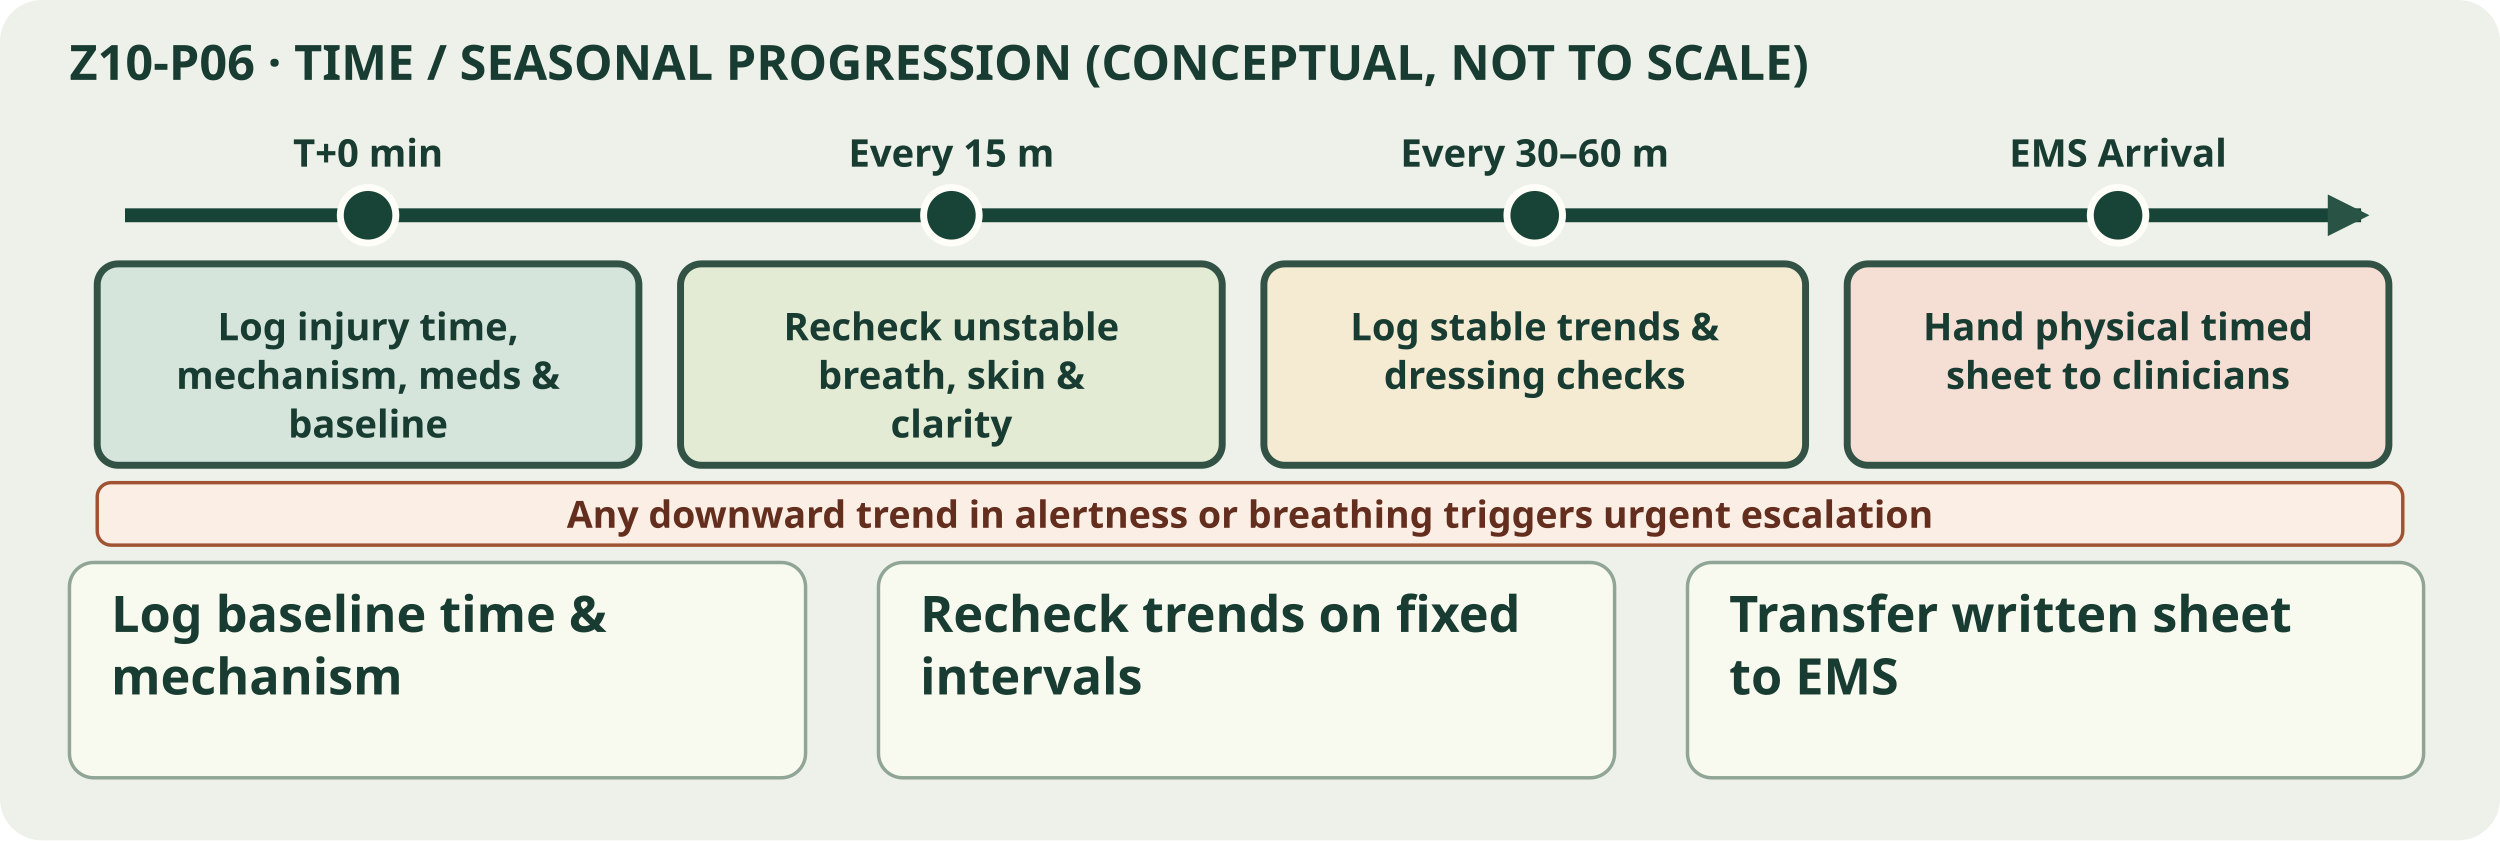
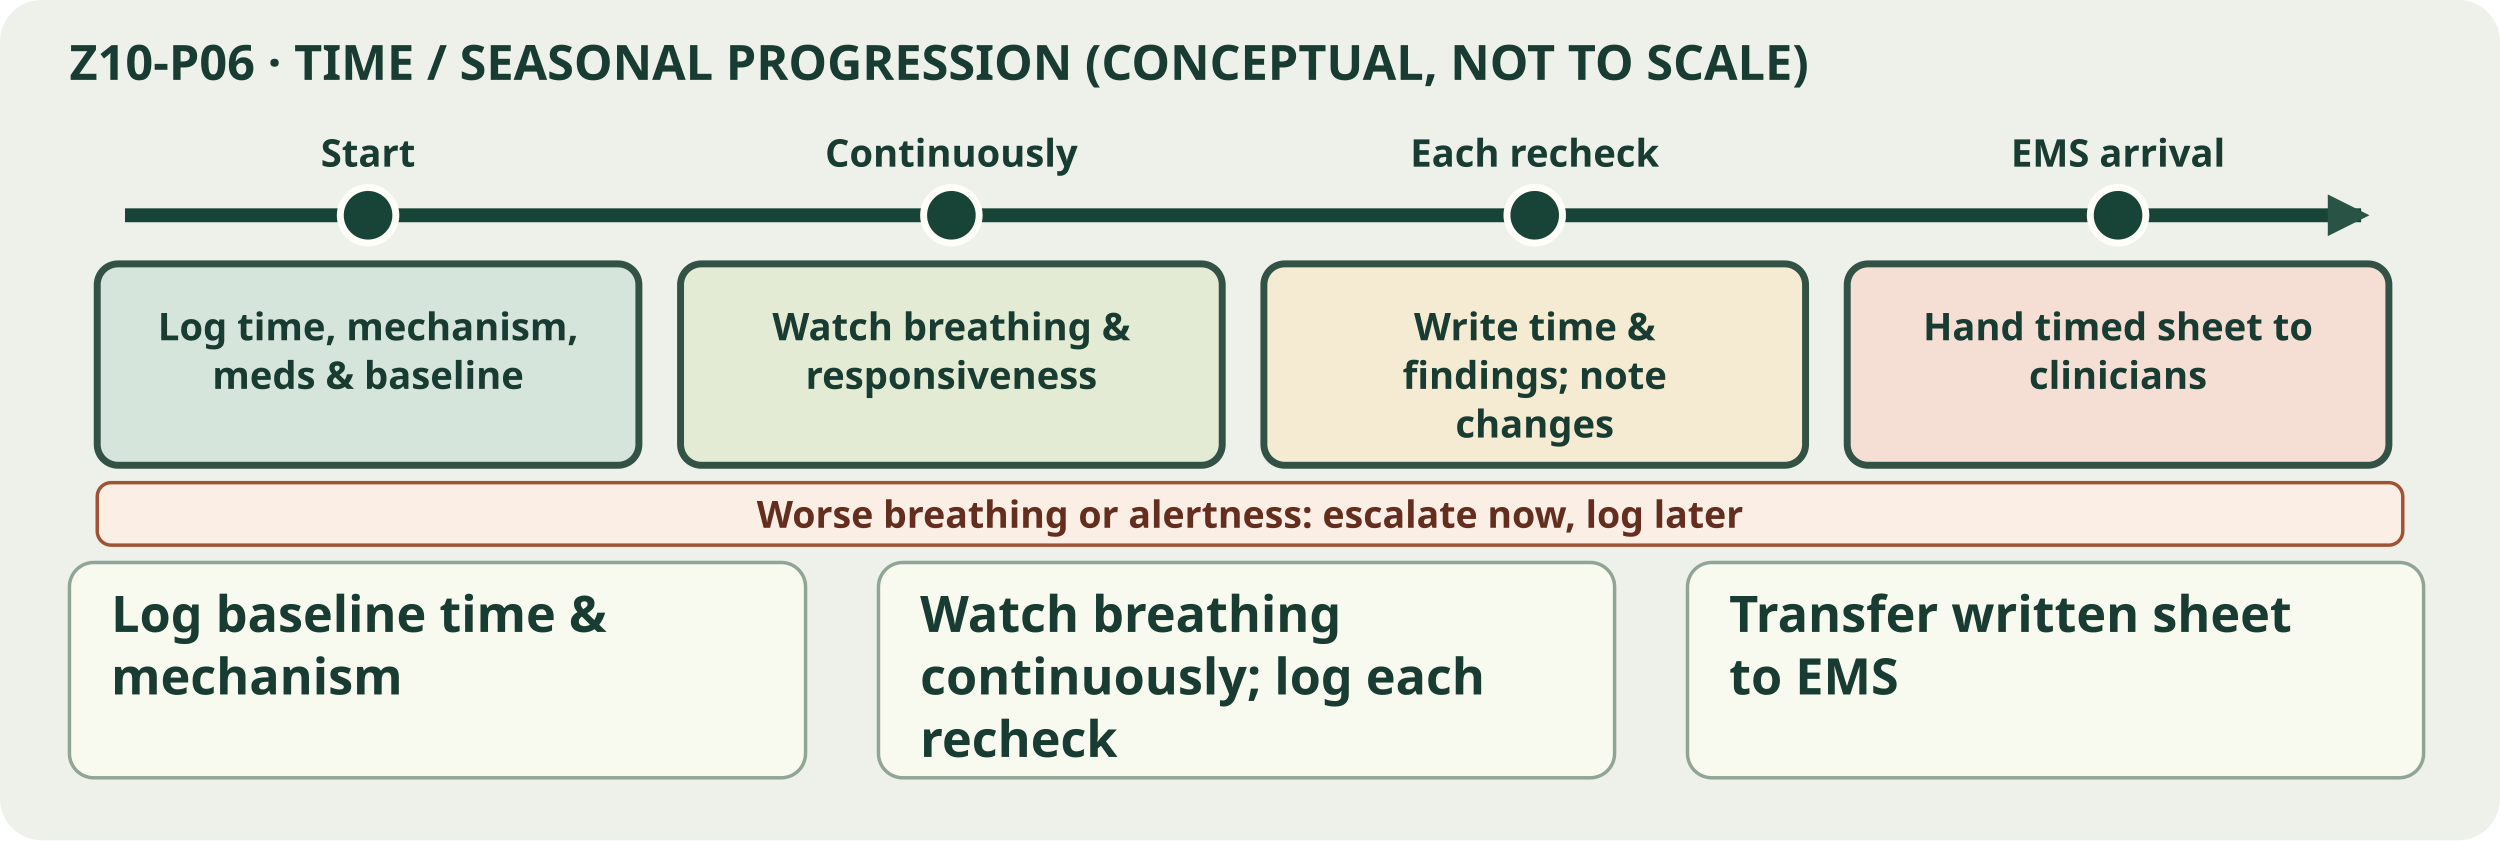
<svg xmlns="http://www.w3.org/2000/svg" viewBox="0 0 720 242" role="img" aria-labelledby="title desc">
  <defs>
    <marker id="arrow" viewBox="0 0 10 10" markerWidth="3" markerHeight="3" refX="8" refY="5" orient="auto">
      <path d="M0 0L10 5 0 10Z" fill="#285345" />
    </marker>
  </defs>
  <rect width="720" height="242" rx="12" fill="#edf1e9" />
  <g font-family="system-ui,sans-serif" font-size="14.5" font-weight="650" fill="#183c31">
    <text x="20" y="23" font-size="14" font-weight="700" fill="#183c31" text-anchor="start">Z10-P06 · TIME / SEASONAL PROGRESSION (CONCEPTUAL, NOT TO SCALE)</text>
    <g id="seasonal-timeline-storm_lead-artwork">
      <path d="M36 62h644" stroke="#184438" stroke-width="4" marker-end="url(#arrow)" />
      <circle cx="106.0" cy="62" r="8" fill="#184438" stroke="#fffdf7" stroke-width="2" />
-       <text x="106.0" y="48" font-size="11" font-weight="650" fill="#183c31" text-anchor="middle">T+0 min</text>
+       <text x="106.0" y="48" font-size="11" font-weight="650" fill="#183c31" text-anchor="middle">Start</text>
      <rect x="28" y="76" width="156" height="58" rx="6" fill="#d5e5dc" stroke="#315245" stroke-width="2" />
-       <text x="106.0" y="98" font-size="11" font-weight="650" fill="#183c31" text-anchor="middle">Log injury time,</text>
-       <text x="106.0" y="112" font-size="11" font-weight="650" fill="#183c31" text-anchor="middle">mechanism, meds &amp;</text>
-       <text x="106.0" y="126" font-size="11" font-weight="650" fill="#183c31" text-anchor="middle">baseline</text>
+       <text x="106.0" y="98" font-size="11" font-weight="650" fill="#183c31" text-anchor="middle">Log time, mechanism,</text>
+       <text x="106.0" y="112" font-size="11" font-weight="650" fill="#183c31" text-anchor="middle">meds &amp; baseline</text>
      <circle cx="274.0" cy="62" r="8" fill="#184438" stroke="#fffdf7" stroke-width="2" />
-       <text x="274.0" y="48" font-size="11" font-weight="650" fill="#183c31" text-anchor="middle">Every 15 m</text>
+       <text x="274.0" y="48" font-size="11" font-weight="650" fill="#183c31" text-anchor="middle">Continuously</text>
      <rect x="196" y="76" width="156" height="58" rx="6" fill="#e4ebd4" stroke="#315245" stroke-width="2" />
-       <text x="274.0" y="98" font-size="11" font-weight="650" fill="#183c31" text-anchor="middle">Recheck unstable</text>
-       <text x="274.0" y="112" font-size="11" font-weight="650" fill="#183c31" text-anchor="middle">breath, skin &amp;</text>
-       <text x="274.0" y="126" font-size="11" font-weight="650" fill="#183c31" text-anchor="middle">clarity</text>
+       <text x="274.0" y="98" font-size="11" font-weight="650" fill="#183c31" text-anchor="middle">Watch breathing &amp;</text>
+       <text x="274.0" y="112" font-size="11" font-weight="650" fill="#183c31" text-anchor="middle">responsiveness</text>
      <circle cx="442.0" cy="62" r="8" fill="#184438" stroke="#fffdf7" stroke-width="2" />
-       <text x="442.0" y="48" font-size="11" font-weight="650" fill="#183c31" text-anchor="middle">Every 30–60 m</text>
+       <text x="442.0" y="48" font-size="11" font-weight="650" fill="#183c31" text-anchor="middle">Each recheck</text>
      <rect x="364" y="76" width="156" height="58" rx="6" fill="#f4ebd2" stroke="#315245" stroke-width="2" />
-       <text x="442.0" y="98" font-size="11" font-weight="650" fill="#183c31" text-anchor="middle">Log stable trends &amp;</text>
-       <text x="442.0" y="112" font-size="11" font-weight="650" fill="#183c31" text-anchor="middle">dressing checks</text>
+       <text x="442.0" y="98" font-size="11" font-weight="650" fill="#183c31" text-anchor="middle">Write time &amp;</text>
+       <text x="442.0" y="112" font-size="11" font-weight="650" fill="#183c31" text-anchor="middle">findings; note</text>
+       <text x="442.0" y="126" font-size="11" font-weight="650" fill="#183c31" text-anchor="middle">changes</text>
      <circle cx="610.0" cy="62" r="8" fill="#184438" stroke="#fffdf7" stroke-width="2" />
-       <text x="610.0" y="48" font-size="11" font-weight="650" fill="#183c31" text-anchor="middle">EMS Arrival</text>
+       <text x="610.0" y="48" font-size="11" font-weight="650" fill="#183c31" text-anchor="middle">EMS arrival</text>
      <rect x="532" y="76" width="156" height="58" rx="6" fill="#f5dfd5" stroke="#315245" stroke-width="2" />
-       <text x="610.0" y="98" font-size="11" font-weight="650" fill="#183c31" text-anchor="middle">Hand physical timed</text>
-       <text x="610.0" y="112" font-size="11" font-weight="650" fill="#183c31" text-anchor="middle">sheet to clinicians</text>
+       <text x="610.0" y="98" font-size="11" font-weight="650" fill="#183c31" text-anchor="middle">Hand timed sheet to</text>
+       <text x="610.0" y="112" font-size="11" font-weight="650" fill="#183c31" text-anchor="middle">clinicians</text>
      <rect x="28" y="139" width="664" height="18" rx="4" fill="#faeee5" stroke="#a05332" />
-       <text x="360" y="152" font-size="10.8" font-weight="650" fill="#642e1e" text-anchor="middle">Any downward trend in alertness or breathing triggers urgent escalation</text>
+       <text x="360" y="152" font-size="10.8" font-weight="650" fill="#642e1e" text-anchor="middle">Worse breathing or alertness: escalate now, log later</text>
    </g>
    <g id="stage-panels">
      <rect x="20" y="162" width="212" height="62" rx="7" fill="#f9faef" stroke="#90a595" />
      <text x="32" y="182" font-size="14.5" font-weight="650" fill="#183c31" text-anchor="start">Log baseline time &amp;</text>
      <text x="32" y="200" font-size="14.5" font-weight="650" fill="#183c31" text-anchor="start">mechanism</text>
      <rect x="253" y="162" width="212" height="62" rx="7" fill="#f9faef" stroke="#90a595" />
-       <text x="265" y="182" font-size="14.5" font-weight="650" fill="#183c31" text-anchor="start">Recheck trends on fixed</text>
-       <text x="265" y="200" font-size="14.5" font-weight="650" fill="#183c31" text-anchor="start">intervals</text>
+       <text x="265" y="182" font-size="14.5" font-weight="650" fill="#183c31" text-anchor="start">Watch breathing</text>
+       <text x="265" y="200" font-size="14.5" font-weight="650" fill="#183c31" text-anchor="start">continuously; log each</text>
+       <text x="265" y="218" font-size="14.5" font-weight="650" fill="#183c31" text-anchor="start">recheck</text>
      <rect x="486" y="162" width="212" height="62" rx="7" fill="#f9faef" stroke="#90a595" />
      <text x="498" y="182" font-size="14.5" font-weight="650" fill="#183c31" text-anchor="start">Transfer written sheet</text>
      <text x="498" y="200" font-size="14.5" font-weight="650" fill="#183c31" text-anchor="start">to EMS</text>
    </g>
  </g>
</svg>
